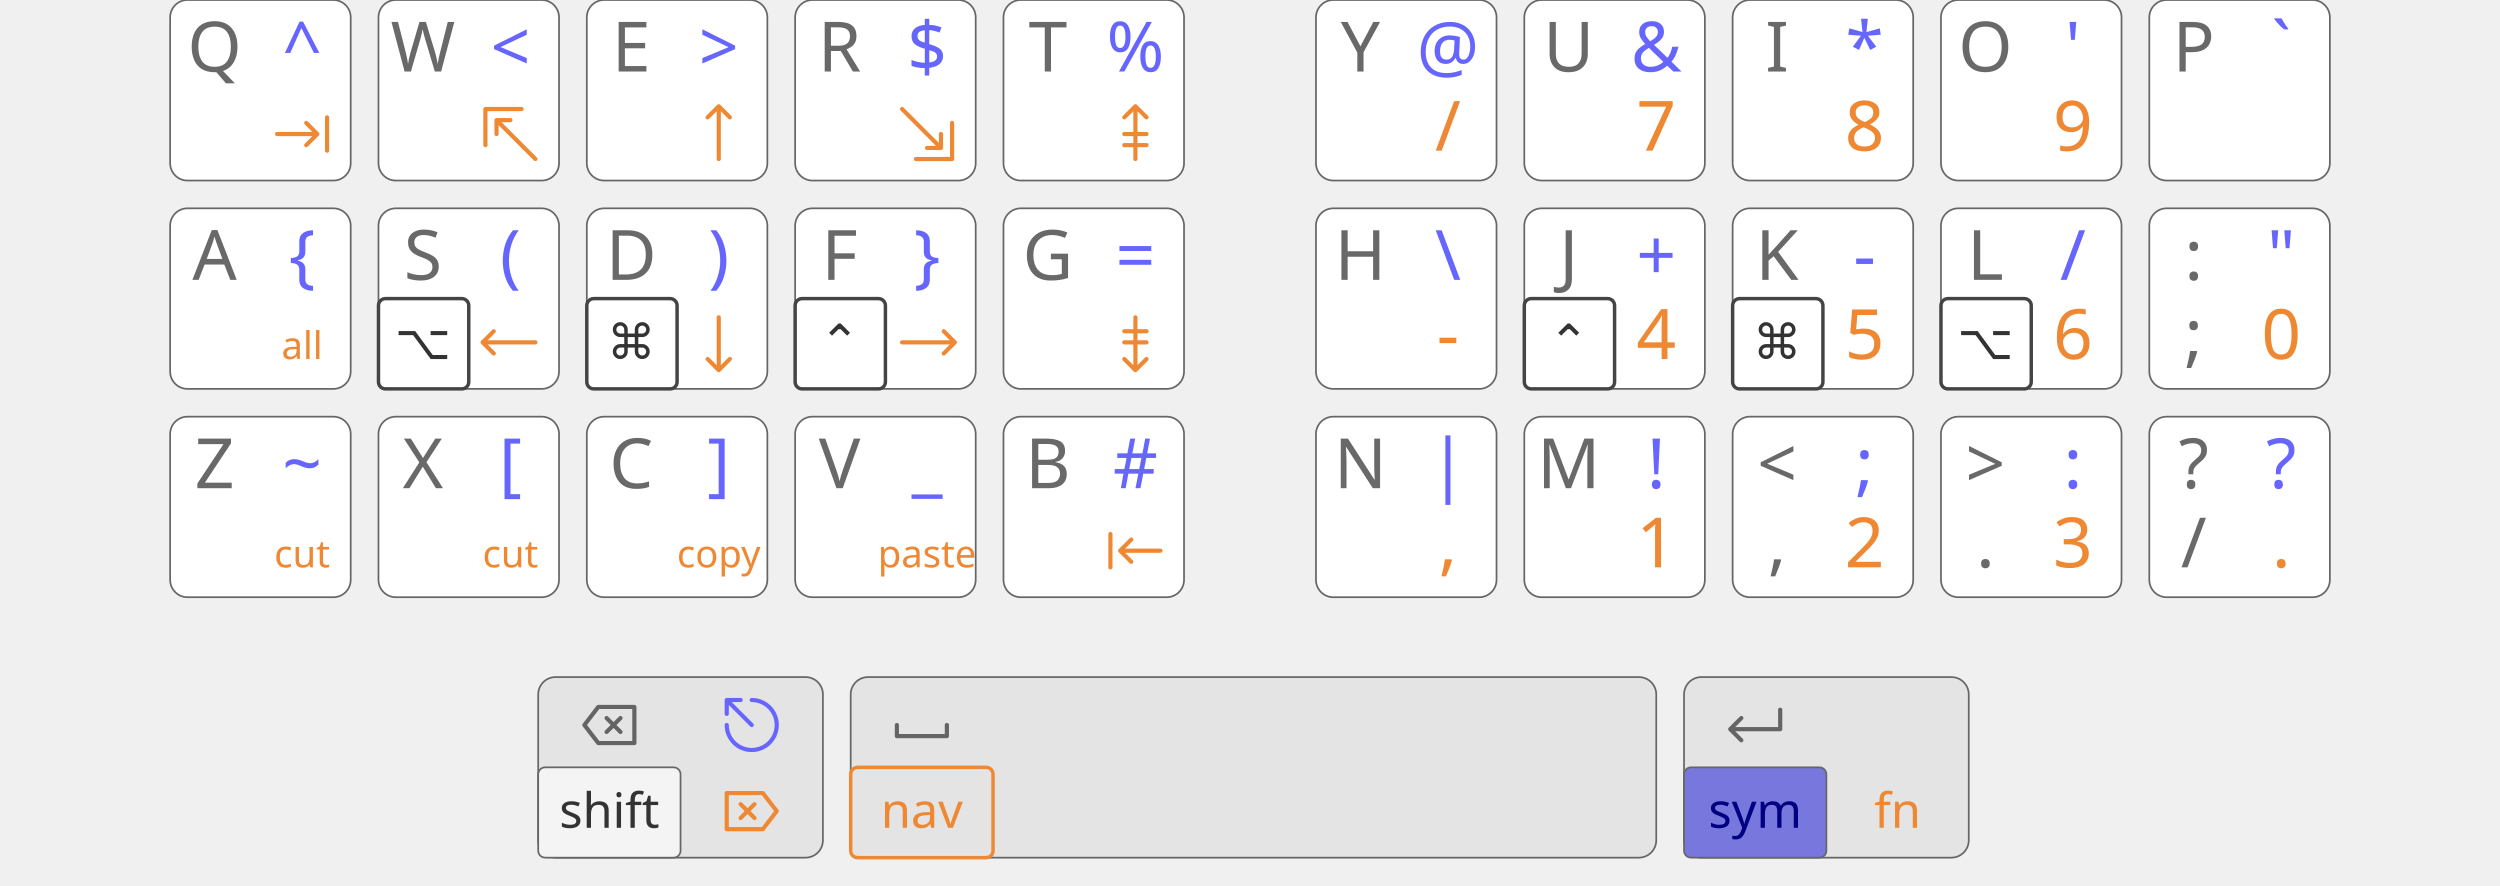
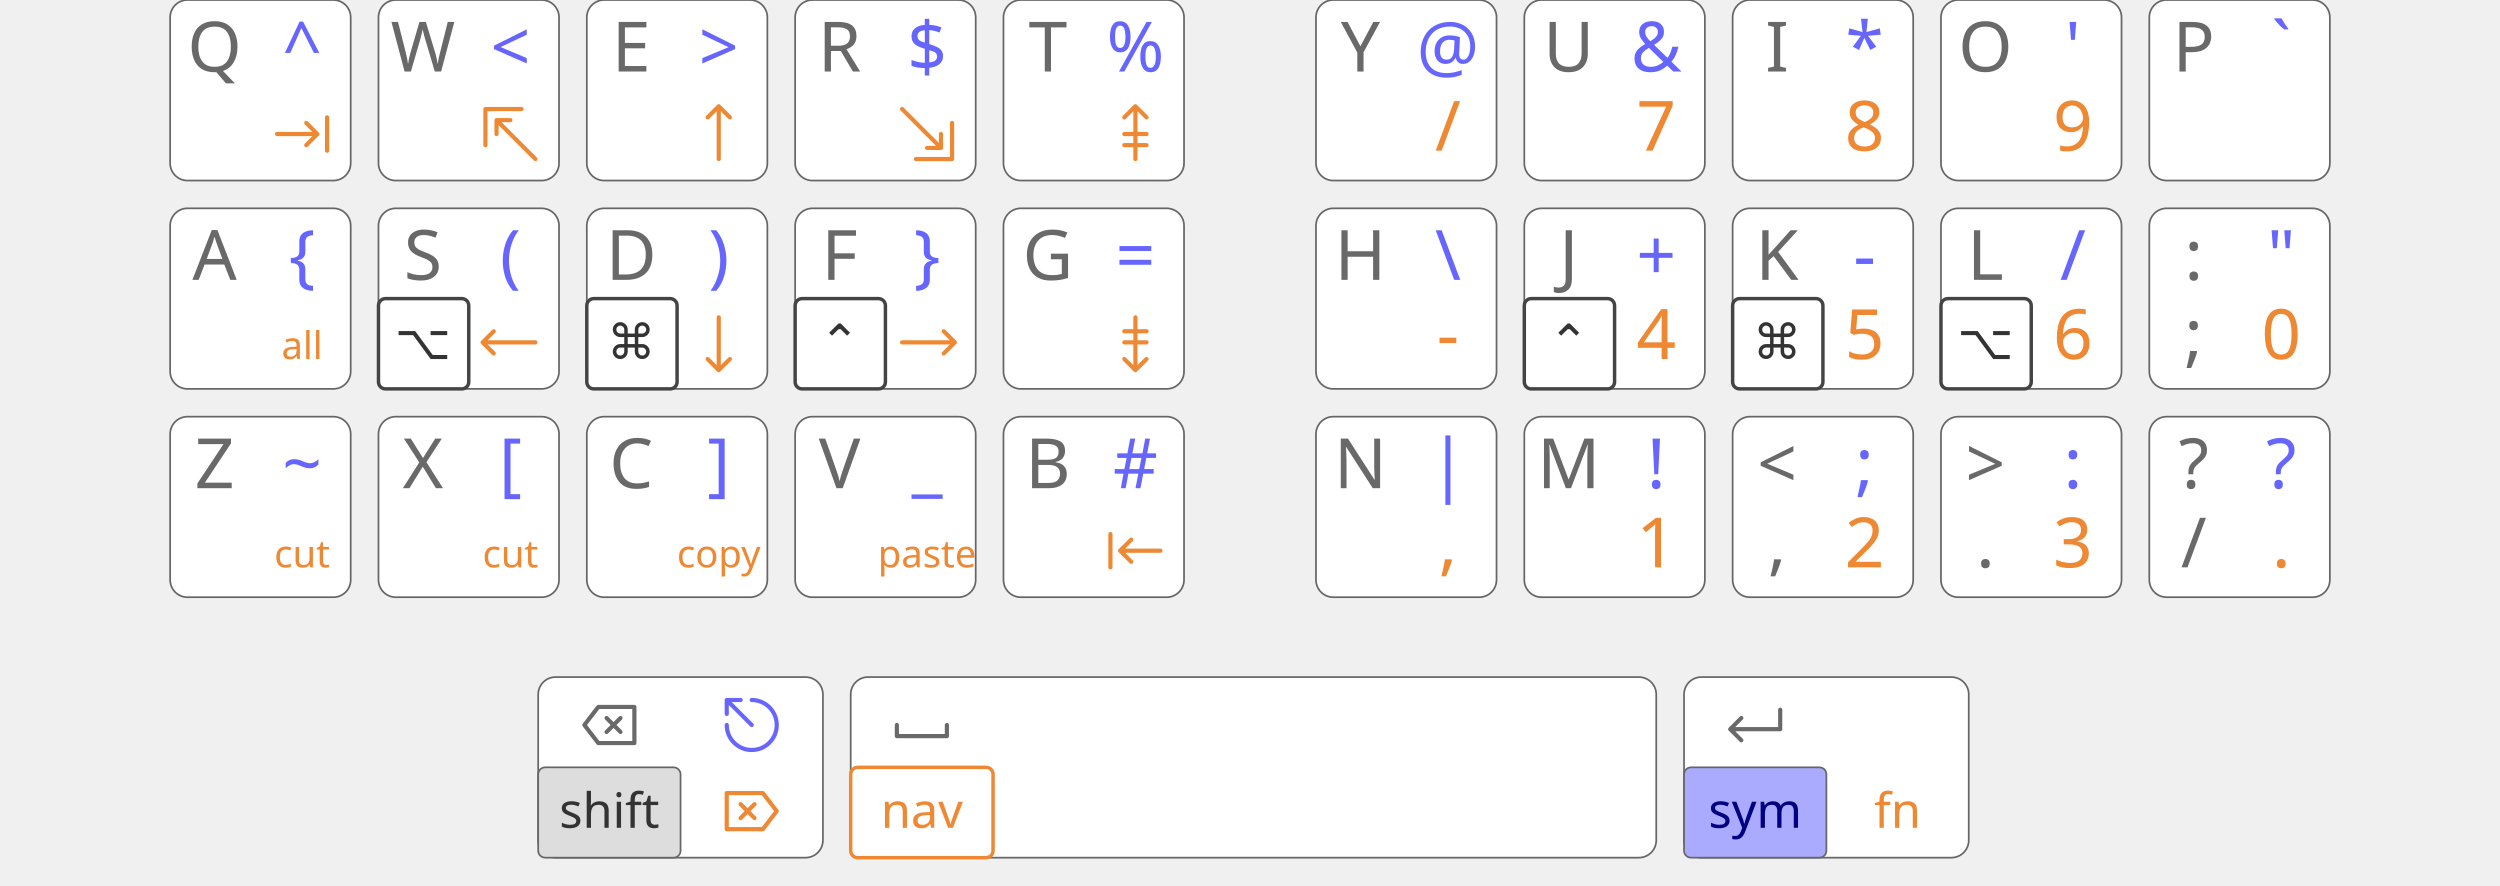
<svg xmlns="http://www.w3.org/2000/svg" viewBox="-45 0 720 255">
  <style>
    :root {
      color-scheme: light dark;
    }

    rect {
      fill: #fff;
      stroke: #666;
      stroke-width: .5px;
    }
    .glyph {
      transform: scale(0.4) translate(-24px, -36px);
      stroke-width: 3px;
      stroke-linecap: round;
      stroke-linejoin: round;
      fill: none;
    }
    text {
      fill: #444;
      font: normal 20px sans-serif;
      text-align: center;
      text-anchor: middle;
    }
    use {
      stroke: #444;
    }

-     .specialKey rect  { fill: #e4e4e4; }
-     .specialKey text  { font-size: 14px; }
-     .specialKey .shortcut,
+     .specialKey text,
+     .mod, .hrm, .func { font-size: 14px; }
    .shortcut         { font-size: 11px; }
-     .mod, .hrm, .func { font-size: 14px; }

    .func {
      transform: translateX(-1px);
      display: none;
    }

    .dual { transform: translateY(26px); }
-     .mod rect.mod { fill: #f4f4f4; }
+     .mod rect.mod { fill: #ddd; }

    text.hrm,
    text.mod  { fill: #333; }
    text.sym  { fill: #66f; }
    use.sym { stroke: #66f; }
    text.nav  { fill: #e83; }
    use.nav { stroke: #e83; }
    .nav rect.mod { stroke: #e83; stroke-width: 1px; }
         rect.hrm { stroke: #444; stroke-width: 1px; }
-     .sym rect.mod { fill: #77d; }
+     .sym rect.mod { fill: #aaf; }
    .sym text.mod { fill: navy; }

    .level1, .level2 { opacity: 0.8; }

    @media (prefers-color-scheme: dark) {
-       .specialKey rect { fill: #333; }
-       rect             { fill: #444; }
+       rect             { fill: #333; }
      text             { fill: #bbb; }
      use, rect.hrm  { stroke: #bbb; }
      text.hrm,
      text.mod         { fill: #eee; }
      text.sym         { fill: #99f; }
      use.sym        { stroke: #99f; }
+       .sym rect.mod    { fill: #77d; }
      .mod rect.mod    { fill: #666; }
    }

    .left  { transform: translateX(  4px); }
    .right { transform: translateX(334px); }

    .row_1 { transform: translateY(  0px); }
    .row_2 { transform: translateY( 60px); }
    .row_3 { transform: translateY(120px); }

    .col_1, .col_6 { transform: translateX(  0px); }
    .col_2, .col_7 { transform: translateX( 60px); }
    .col_3, .col_8 { transform: translateX(120px); }
    .col_4, .col_9 { transform: translateX(180px); }
    .col_5, .col_0 { transform: translateX(240px); }

    .thb_left  { transform: translate(110px, 195px); }
    .thb_space { transform: translate(200px, 195px); }
    .thb_right { transform: translate(440px, 195px); }

    .thb_3 { transform: translate(120px, 195px); }
    .thb_4 { transform: translate(180px, 195px); }
    .thb_5 { transform: translate(240px, 195px); }

    .thb_6 { transform: translate(  0px, 195px); }
    .thb_7 { transform: translate( 60px, 195px); }
    .thb_8 { transform: translate(120px, 195px); }
  </style>
  <defs>
    <path class="glyph" id="glyph_backspace" d="M22,19l10,10 M22,29l10-10 M6,24l10,13h26v-26h-26z" />
    <path class="glyph" id="glyph_delete" d="M16,19l10,10 M16,29l10-10 M42,24l-10,13h-26v-26h26z" />
    <path class="glyph" id="glyph_return" d="M42,13V27H6 m8-8l-8,8l8,8" />
    <path class="glyph" id="glyph_space" d="M42,24V32H6V24" />
    <path class="glyph" id="glyph_escape" d="M24,24l-18-18 m0,10v-10h10 M24,6A18,18,0,1,1,6,24" />
    <path class="glyph" id="glyph_up" d="M24,42v-36 m-8,6l8-8l8,8" />
    <path class="glyph" id="glyph_down" d="M24,6v36 m-8,-6l8,8l8-8" />
    <path class="glyph" id="glyph_pgup" d="M16,32h16 M16,24h16 M24,42v-36 m-8,6l8-8l8,8" />
    <path class="glyph" id="glyph_pgdown" d="M16,16h16 M16,24h16 M24,6v36 m-8,-6l8,8l8-8" />
    <path class="glyph" id="glyph_left" d="M42,24h-36 m6-8l-8,8l8,8" />
    <path class="glyph" id="glyph_right" d="M6,24h36 m-6-8l8,8l-8,8" />
    <path class="glyph" id="glyph_tab" d="M6,24h27 m-6-8l8,8l-8,8 M42,12V36" />
    <path class="glyph" id="glyph_btab" d="M42,24h-27 m6-8l-8,8l8,8 M6,12V36" />
    <path class="glyph" id="glyph_home" d="M42,42l-28-28 m0,10v-10h10 m8-8h-26v26" />
    <path class="glyph" id="glyph_end" d="M6,6l28,28 m0-10v10h-10 m-8,8h26v-26" />
    <path class="glyph" id="glyph_prev" d="M24,6A18,18,0,1,1,24,42A18,18,0,1,1,24,6 M26,16l-8,8l8,8" />
    <path class="glyph" id="glyph_next" d="M24,6A18,18,0,1,1,24,42A18,18,0,1,1,24,6 M22,16l8,8l-8,8" />
    <path class="glyph" id="glyph_shift" d="M23,7l14,20h-7v16h-14v-16h-7l14,-20" />
    <path class="glyph" id="glyph_caps" d="M24,7l14,20h-7v6h-14v-6h-7l14,-20 M31,38v5h-14v-5z" />
  </defs>
  <g class="left">
    <g class="col_1">
      <g class="row_1">
        <rect width="52" height="52" rx="5" ry="5" />
        <text x="12.8" y="20.6" class="level2">Q</text>
        <text x="38.0" y="20.6" class="sym">^</text>
        <text x="38.0" y="43.4" class="nav func">F1</text>
        <use x="38.0" y="43.4" class="nav" href="#glyph_tab" />
      </g>
      <g class="row_2">
        <rect width="52" height="52" rx="5" ry="5" />
        <text x="12.8" y="20.6" class="level2">A</text>
        <text x="38.0" y="20.6" class="sym">{</text>
        <text x="38.0" y="43.4" class="nav func">F5</text>
        <text x="38.0" y="43.4" class="nav shortcut">all</text>
      </g>
      <g class="row_3">
        <rect width="52" height="52" rx="5" ry="5" />
        <text x="12.8" y="20.6" class="level2">Z</text>
        <text x="38.0" y="20.6" class="sym">~</text>
        <text x="38.0" y="43.4" class="nav func">F9</text>
        <text x="38.0" y="43.4" class="nav shortcut">cut</text>
      </g>
    </g>
    <g class="col_2">
      <g class="row_1">
        <rect width="52" height="52" rx="5" ry="5" />
        <text x="12.8" y="20.6" class="level2">W</text>
        <text x="38.0" y="20.6" class="sym">&lt;</text>
        <text x="38.0" y="43.4" class="nav func">F2</text>
        <use x="38.0" y="43.4" class="nav" href="#glyph_home" />
      </g>
      <g class="row_2">
        <rect width="52" height="52" rx="5" ry="5" />
        <rect width="26" height="26" rx="2" ry="2" class="dual hrm" />
        <text x="12.8" y="20.6" class="level2">S</text>
        <text x="12.8" y="43.4" class="hrm">⌥</text>
        <text x="38.0" y="20.6" class="sym">(</text>
        <text x="38.0" y="43.4" class="nav func">F6</text>
        <use x="38.0" y="43.4" class="nav" href="#glyph_left" />
      </g>
      <g class="row_3">
        <rect width="52" height="52" rx="5" ry="5" />
        <text x="12.8" y="20.6" class="level2">X</text>
        <text x="38.0" y="20.6" class="sym">[</text>
        <text x="38.0" y="43.4" class="nav func">F10</text>
        <text x="38.0" y="43.4" class="nav shortcut">cut</text>
      </g>
    </g>
    <g class="col_3">
      <g class="row_1">
        <rect width="52" height="52" rx="5" ry="5" />
        <text x="12.8" y="20.6" class="level2">E</text>
        <text x="38.0" y="20.6" class="sym">&gt;</text>
        <text x="38.0" y="43.4" class="nav func">F3</text>
        <use x="38.0" y="43.4" class="nav" href="#glyph_up" />
      </g>
      <g class="row_2">
        <rect width="52" height="52" rx="5" ry="5" />
        <rect width="26" height="26" rx="2" ry="2" class="dual hrm" />
        <text x="12.8" y="20.6" class="level2">D</text>
        <text x="12.8" y="43.4" class="hrm">⌘</text>
        <text x="38.0" y="20.6" class="sym">)</text>
        <text x="38.0" y="43.4" class="nav func">F7</text>
        <use x="38.0" y="43.4" class="nav" href="#glyph_down" />
      </g>
      <g class="row_3">
        <rect width="52" height="52" rx="5" ry="5" />
        <text x="12.8" y="20.6" class="level2">C</text>
        <text x="38.0" y="20.6" class="sym">]</text>
        <text x="38.0" y="43.4" class="nav func">F11</text>
        <text x="38.0" y="43.4" class="nav shortcut">copy</text>
      </g>
    </g>
    <g class="col_4">
      <g class="row_1">
        <rect width="52" height="52" rx="5" ry="5" />
        <text x="12.8" y="20.6" class="level2">R</text>
        <text x="38.0" y="20.6" class="sym">$</text>
        <text x="38.0" y="43.4" class="nav func">F4</text>
        <use x="38.0" y="43.4" class="nav" href="#glyph_end" />
      </g>
      <g class="row_2">
        <rect width="52" height="52" rx="5" ry="5" />
        <rect width="26" height="26" rx="2" ry="2" class="dual hrm" />
        <text x="12.8" y="20.6" class="level2">F</text>
        <text x="12.8" y="43.4" class="hrm">⌃</text>
        <text x="38.0" y="20.6" class="sym">}</text>
        <text x="38.0" y="43.4" class="nav func">F8</text>
        <use x="38.0" y="43.4" class="nav" href="#glyph_right" />
      </g>
      <g class="row_3">
        <rect width="52" height="52" rx="5" ry="5" />
        <text x="12.8" y="20.6" class="level2">V</text>
        <text x="38.0" y="20.6" class="sym">_</text>
        <text x="38.0" y="43.4" class="nav func">F12</text>
        <text x="38.0" y="43.4" class="nav shortcut">paste</text>
      </g>
    </g>
    <g class="col_5">
      <g class="row_1">
        <rect width="52" height="52" rx="5" ry="5" />
        <text x="12.8" y="20.6" class="level2">T</text>
        <text x="38.0" y="20.6" class="sym">%</text>
        <use x="38.0" y="43.4" class="nav" href="#glyph_pgup" />
      </g>
      <g class="row_2">
        <rect width="52" height="52" rx="5" ry="5" />
        <text x="12.8" y="20.6" class="level2">G</text>
        <text x="38.0" y="20.6" class="sym">=</text>
        <use x="38.0" y="43.4" class="nav" href="#glyph_pgdown" />
      </g>
      <g class="row_3">
        <rect width="52" height="52" rx="5" ry="5" />
        <text x="12.8" y="20.6" class="level2">B</text>
        <text x="38.0" y="20.6" class="sym">#</text>
        <use x="38.0" y="43.4" class="nav" href="#glyph_btab" />
      </g>
    </g>
  </g>
  <g class="right">
    <g class="col_6">
      <g class="row_1">
        <rect width="52" height="52" rx="5" ry="5" />
        <text x="12.8" y="20.6" class="level2">Y</text>
        <text x="38.0" y="20.6" class="sym">@</text>
        <text x="38.0" y="43.4" class="nav">/</text>
      </g>
      <g class="row_2">
        <rect width="52" height="52" rx="5" ry="5" />
        <text x="12.8" y="20.6" class="level2">H</text>
        <text x="38.0" y="20.6" class="sym">\</text>
        <text x="38.0" y="43.4" class="nav">-</text>
      </g>
      <g class="row_3">
        <rect width="52" height="52" rx="5" ry="5" />
        <text x="12.8" y="20.6" class="level2">N</text>
        <text x="38.0" y="20.6" class="sym">|</text>
        <text x="38.0" y="43.4" class="nav">,</text>
      </g>
    </g>
    <g class="col_7">
      <g class="row_1">
        <rect width="52" height="52" rx="5" ry="5" />
        <text x="12.8" y="20.6" class="level2">U</text>
        <text x="38.0" y="20.6" class="sym">&amp;</text>
        <text x="38.0" y="43.4" class="nav">7</text>
      </g>
      <g class="row_2">
        <rect width="52" height="52" rx="5" ry="5" />
        <rect width="26" height="26" rx="2" ry="2" class="dual hrm" />
        <text x="12.8" y="20.6" class="level2">J</text>
        <text x="12.8" y="43.4" class="hrm">⌃</text>
        <text x="38.0" y="20.6" class="sym">+</text>
        <text x="38.0" y="43.4" class="nav">4</text>
      </g>
      <g class="row_3">
        <rect width="52" height="52" rx="5" ry="5" />
        <text x="12.8" y="20.6" class="level2">M</text>
        <text x="38.0" y="20.6" class="sym">!</text>
        <text x="38.0" y="43.4" class="nav">1</text>
      </g>
    </g>
    <g class="col_8">
      <g class="row_1">
        <rect width="52" height="52" rx="5" ry="5" />
        <text x="12.8" y="20.6" class="level2">I</text>
        <text x="38.0" y="20.6" class="sym">*</text>
        <text x="38.0" y="43.4" class="nav">8</text>
      </g>
      <g class="row_2">
        <rect width="52" height="52" rx="5" ry="5" />
        <rect width="26" height="26" rx="2" ry="2" class="dual hrm" />
        <text x="12.8" y="20.6" class="level2">K</text>
        <text x="12.8" y="43.4" class="hrm">⌘</text>
        <text x="38.0" y="20.6" class="sym">-</text>
        <text x="38.0" y="43.4" class="nav">5</text>
      </g>
      <g class="row_3">
        <rect width="52" height="52" rx="5" ry="5" />
        <text x="12.8" y="43.4" class="level1">,</text>
        <text x="12.8" y="20.6" class="level2">&lt;</text>
        <text x="38.0" y="20.6" class="sym">;</text>
        <text x="38.0" y="43.4" class="nav">2</text>
      </g>
    </g>
    <g class="col_9">
      <g class="row_1">
        <rect width="52" height="52" rx="5" ry="5" />
        <text x="12.8" y="20.6" class="level2">O</text>
        <text x="38.0" y="20.6" class="sym">'</text>
        <text x="38.0" y="43.4" class="nav">9</text>
      </g>
      <g class="row_2">
        <rect width="52" height="52" rx="5" ry="5" />
        <rect width="26" height="26" rx="2" ry="2" class="dual hrm" />
        <text x="12.8" y="20.6" class="level2">L</text>
        <text x="12.8" y="43.4" class="hrm">⌥</text>
        <text x="38.0" y="20.6" class="sym">/</text>
        <text x="38.0" y="43.4" class="nav">6</text>
      </g>
      <g class="row_3">
        <rect width="52" height="52" rx="5" ry="5" />
        <text x="12.8" y="43.4" class="level1">.</text>
        <text x="12.8" y="20.6" class="level2">&gt;</text>
        <text x="38.0" y="20.6" class="sym">:</text>
        <text x="38.0" y="43.4" class="nav">3</text>
      </g>
    </g>
    <g class="col_0">
      <g class="row_1">
        <rect width="52" height="52" rx="5" ry="5" />
        <text x="12.8" y="20.6" class="level2">P</text>
        <text x="38.0" y="20.6" class="sym">`</text>
        <text x="38.0" y="43.4" class="nav" />
      </g>
      <g class="row_2">
        <rect width="52" height="52" rx="5" ry="5" />
        <text x="12.8" y="43.4" class="level1">;</text>
        <text x="12.8" y="20.6" class="level2">:</text>
        <text x="38.0" y="20.6" class="sym">"</text>
        <text x="38.0" y="43.4" class="nav">0</text>
      </g>
      <g class="row_3">
        <rect width="52" height="52" rx="5" ry="5" />
        <text x="12.8" y="43.4" class="level1">/</text>
        <text x="12.8" y="20.6" class="level2">?</text>
        <text x="38.0" y="20.6" class="sym">?</text>
        <text x="38.0" y="43.4" class="nav">.</text>
      </g>
    </g>
  </g>
  <g class="thb_left specialKey mod">
    <g>
      <rect width="82" height="52" rx="5" ry="5" />
      <rect width="41" height="26" rx="2" ry="2" class="dual mod" />
      <text x="20.5" y="43.4" class="mod">shift</text>
      <use x="61.5" y="43.4" class="nav" href="#glyph_delete" />
      <use x="61.5" y="18.6" class="sym" href="#glyph_escape" />
      <use x="20.5" y="18.6" class="level2" href="#glyph_backspace" />
    </g>
  </g>
  <g class="thb_space specialKey nav">
    <g>
      <rect width="232" height="52" rx="5" ry="5" />
      <rect width="41" height="26" rx="2" ry="2" class="dual mod" />
      <text x="20.5" y="43.4" class="nav">nav</text>
      <use x="20.5" y="18.6" class="level2" href="#glyph_space" />
    </g>
  </g>
  <g class="thb_right specialKey sym">
    <g>
      <rect width="82" height="52" rx="5" ry="5" />
      <rect width="41" height="26" rx="2" ry="2" class="dual mod" />
      <text x="20.5" y="43.4" class="mod">sym</text>
      <text x="61.5" y="43.4" class="nav">fn</text>
      <use x="20.5" y="18.6" class="level2" href="#glyph_return" />
    </g>
  </g>
</svg>
